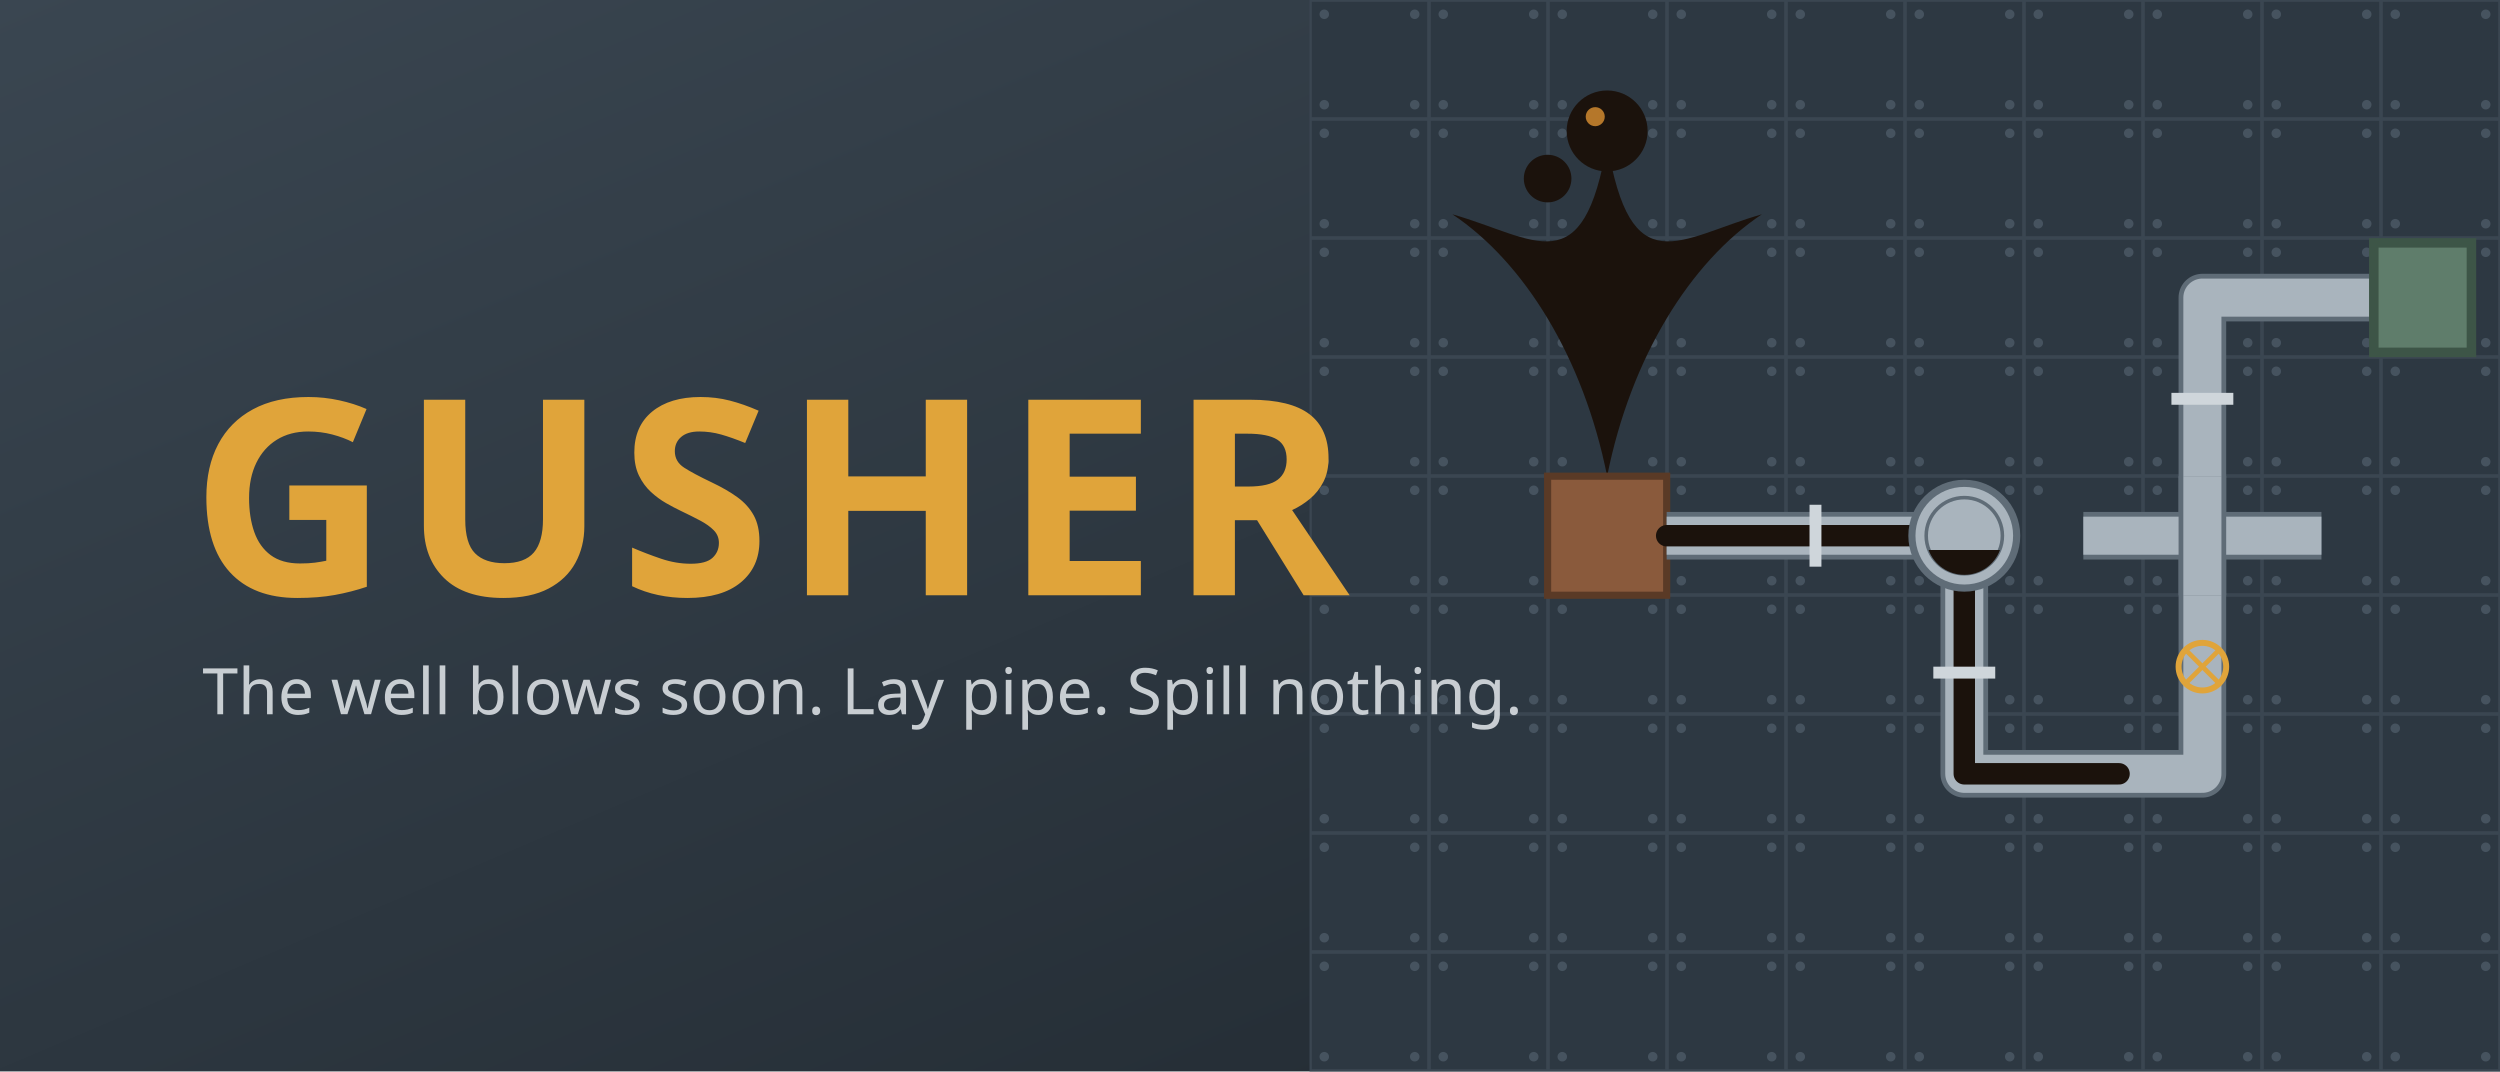
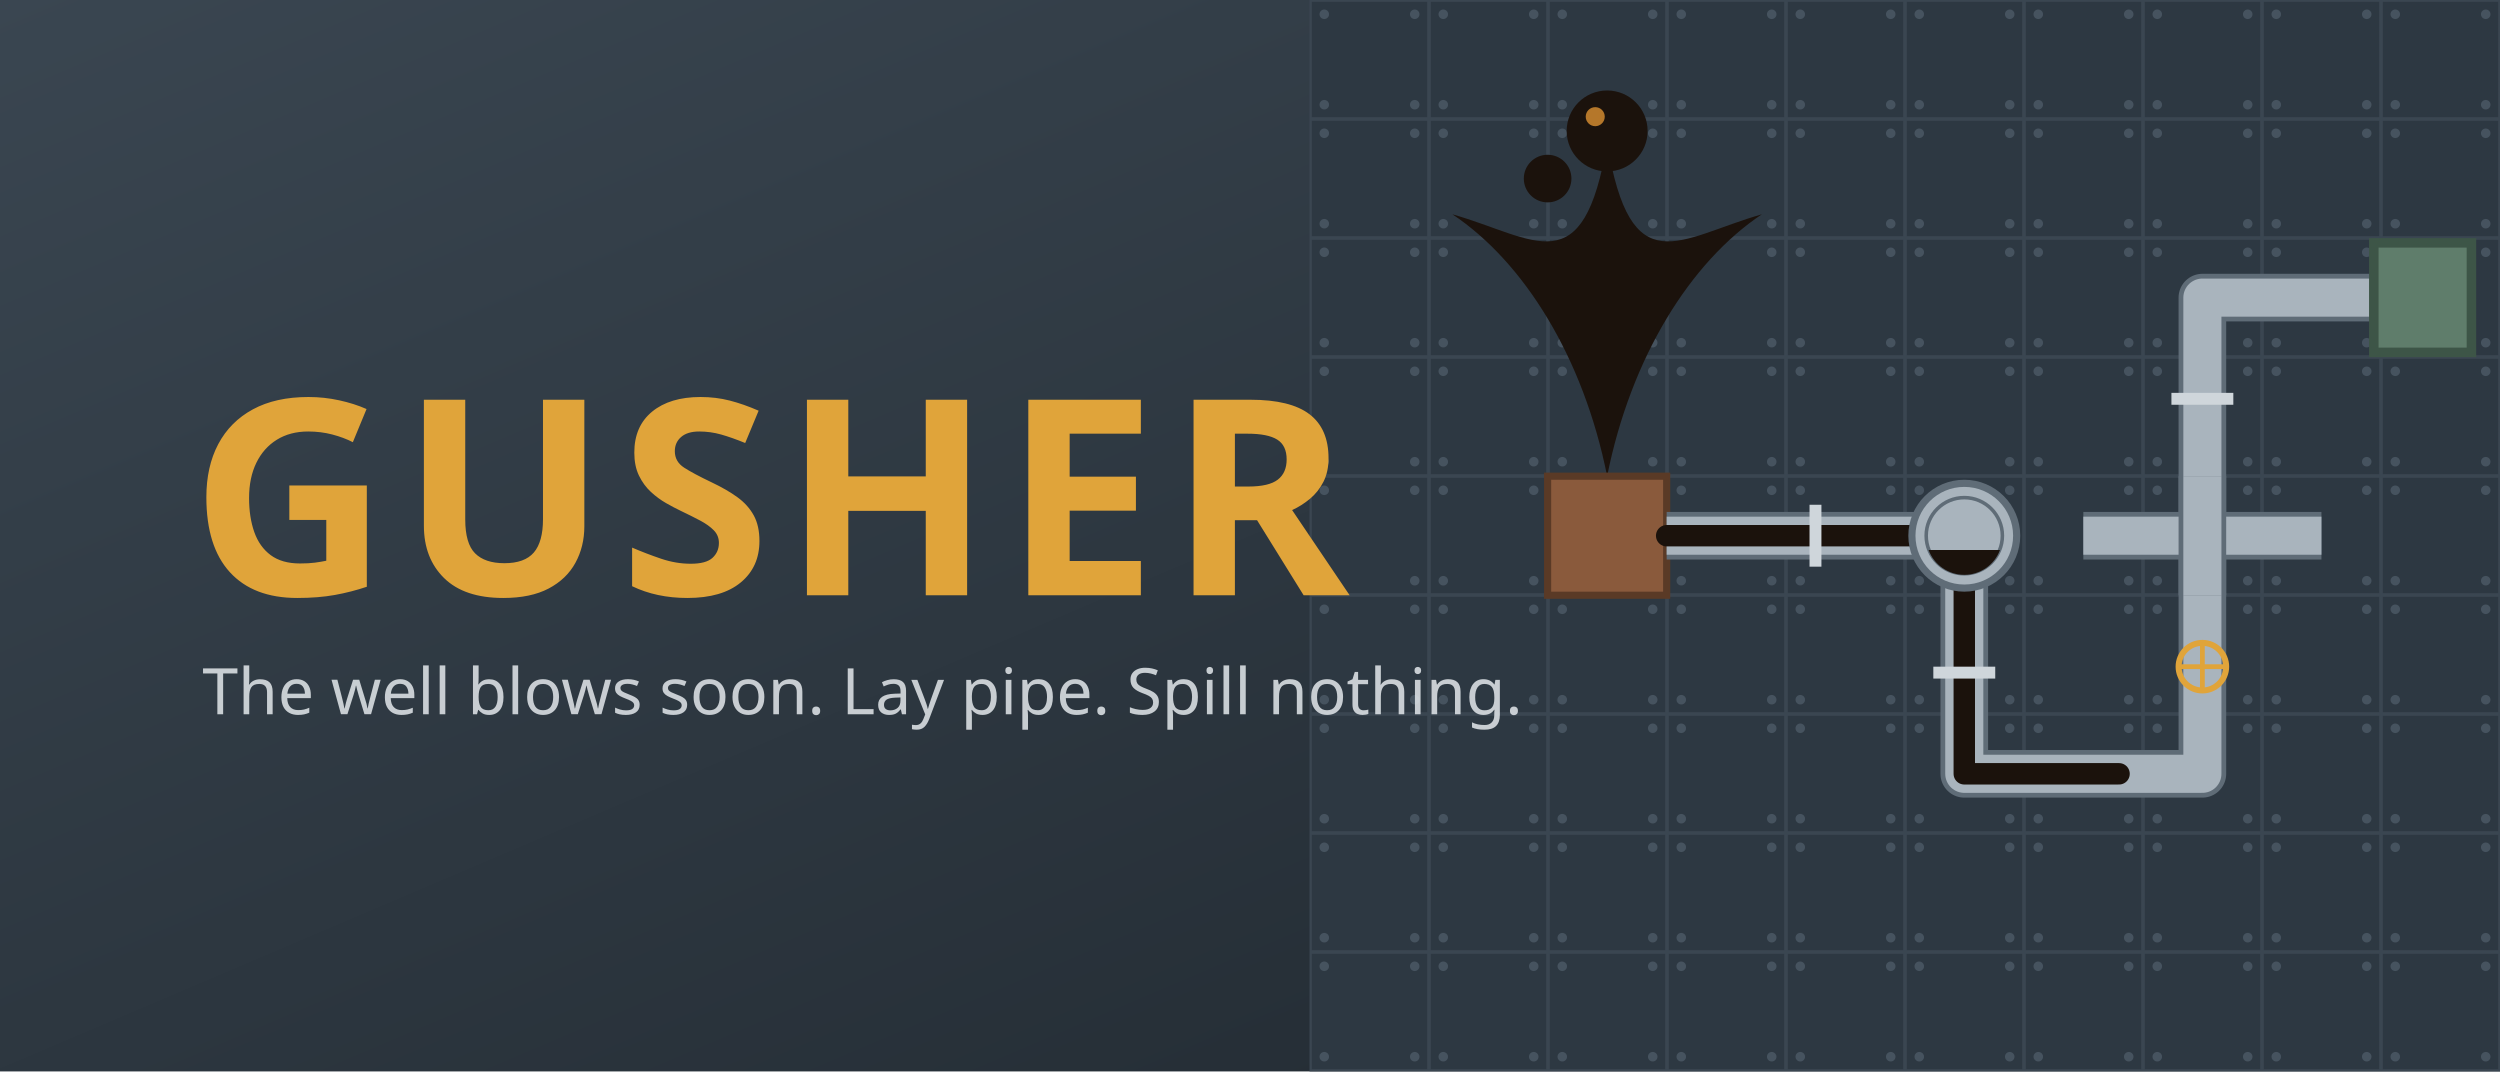
<svg xmlns="http://www.w3.org/2000/svg" viewBox="0 0 2100 900" width="2100" height="900">
  <defs>
    <linearGradient id="dusk" x1="0" y1="0" x2="1" y2="1">
      <stop offset="0" stop-color="#3a4651" />
      <stop offset="1" stop-color="#1f272e" />
    </linearGradient>
    <pattern id="deck" width="100" height="100" patternUnits="userSpaceOnUse">
      <rect width="100" height="100" fill="#2d3842" />
      <rect x="0.5" y="0.5" width="99" height="99" fill="none" stroke="#3a4651" stroke-width="2" />
      <circle cx="12" cy="12" r="4" fill="#46535f" />
      <circle cx="88" cy="12" r="4" fill="#46535f" />
      <circle cx="12" cy="88" r="4" fill="#46535f" />
      <circle cx="88" cy="88" r="4" fill="#46535f" />
    </pattern>
  </defs>
  <rect width="2100" height="900" fill="url(#dusk)" />
  <rect x="1100" y="0" width="1000" height="900" fill="url(#deck)" />
  <path d="M1350 400 C1330 300 1280 220 1220 180 C1290 200 1330 240 1350 120 C1370 240 1410 200 1480 180 C1420 220 1370 300 1350 400 Z" fill="#1b120c" />
  <circle cx="1350" cy="110" r="34" fill="#1b120c" />
  <circle cx="1300" cy="150" r="20" fill="#1b120c" />
  <circle cx="1340" cy="98" r="8" fill="#b5772a" />
  <rect x="1300" y="400" width="100" height="100" fill="#8a5a3c" stroke="#5a3a26" stroke-width="6" />
  <g fill="none" stroke-linejoin="round">
    <path d="M1400 450 H1650 V650 H1850 V250 H2000" stroke="#5f6c77" stroke-width="40" />
    <path d="M1400 450 H1650 V650 H1850 V250 H2000" stroke="#a9b4bd" stroke-width="32" />
    <path d="M1400 450 H1650 V650 H1780" stroke="#1b120c" stroke-width="18" stroke-linecap="round" />
    <path d="M1750 450 H1950" stroke="#5f6c77" stroke-width="40" />
    <path d="M1750 450 H1950" stroke="#a9b4bd" stroke-width="32" />
  </g>
  <rect x="1834" y="420" width="32" height="60" fill="#2d3842" />
  <path d="M1850 400 V500" stroke="#5f6c77" stroke-width="40" />
  <path d="M1850 400 V500" stroke="#a9b4bd" stroke-width="32" />
  <g fill="#cfd6db">
    <rect x="1520" y="424" width="10" height="52" />
    <rect x="1624" y="560" width="52" height="10" />
    <rect x="1824" y="330" width="52" height="10" />
  </g>
  <circle cx="1650" cy="450" r="44" fill="#a9b4bd" stroke="#5f6c77" stroke-width="6" />
  <circle cx="1650" cy="450" r="32" fill="none" stroke="#5f6c77" stroke-width="3" />
  <path d="M1620 462 H1680 A32 32 0 0 1 1620 462 Z" fill="#1b120c" />
  <circle cx="1850" cy="560" r="20" fill="none" stroke="#e0a43a" stroke-width="5" />
-   <path d="M1836 546 L1864 574 M1864 546 L1836 574" stroke="#e0a43a" stroke-width="4" />
+   <path d="M1850 540 V580 M1830 560 H1870" stroke="#e0a43a" stroke-width="4" />
  <rect x="1990" y="200" width="90" height="100" fill="#3d5547" />
  <rect x="1998" y="208" width="74" height="84" fill="#5f7d6b" />
  <text x="160" y="500" font-family="system-ui, sans-serif" font-size="230" font-weight="800" letter-spacing="10" fill="#e0a43a">GUSHER</text>
  <text x="170" y="600" font-family="system-ui, sans-serif" font-size="54" fill="#e3e8eb" fill-opacity="0.85">The well blows soon. Lay pipe. Spill nothing.</text>
</svg>
